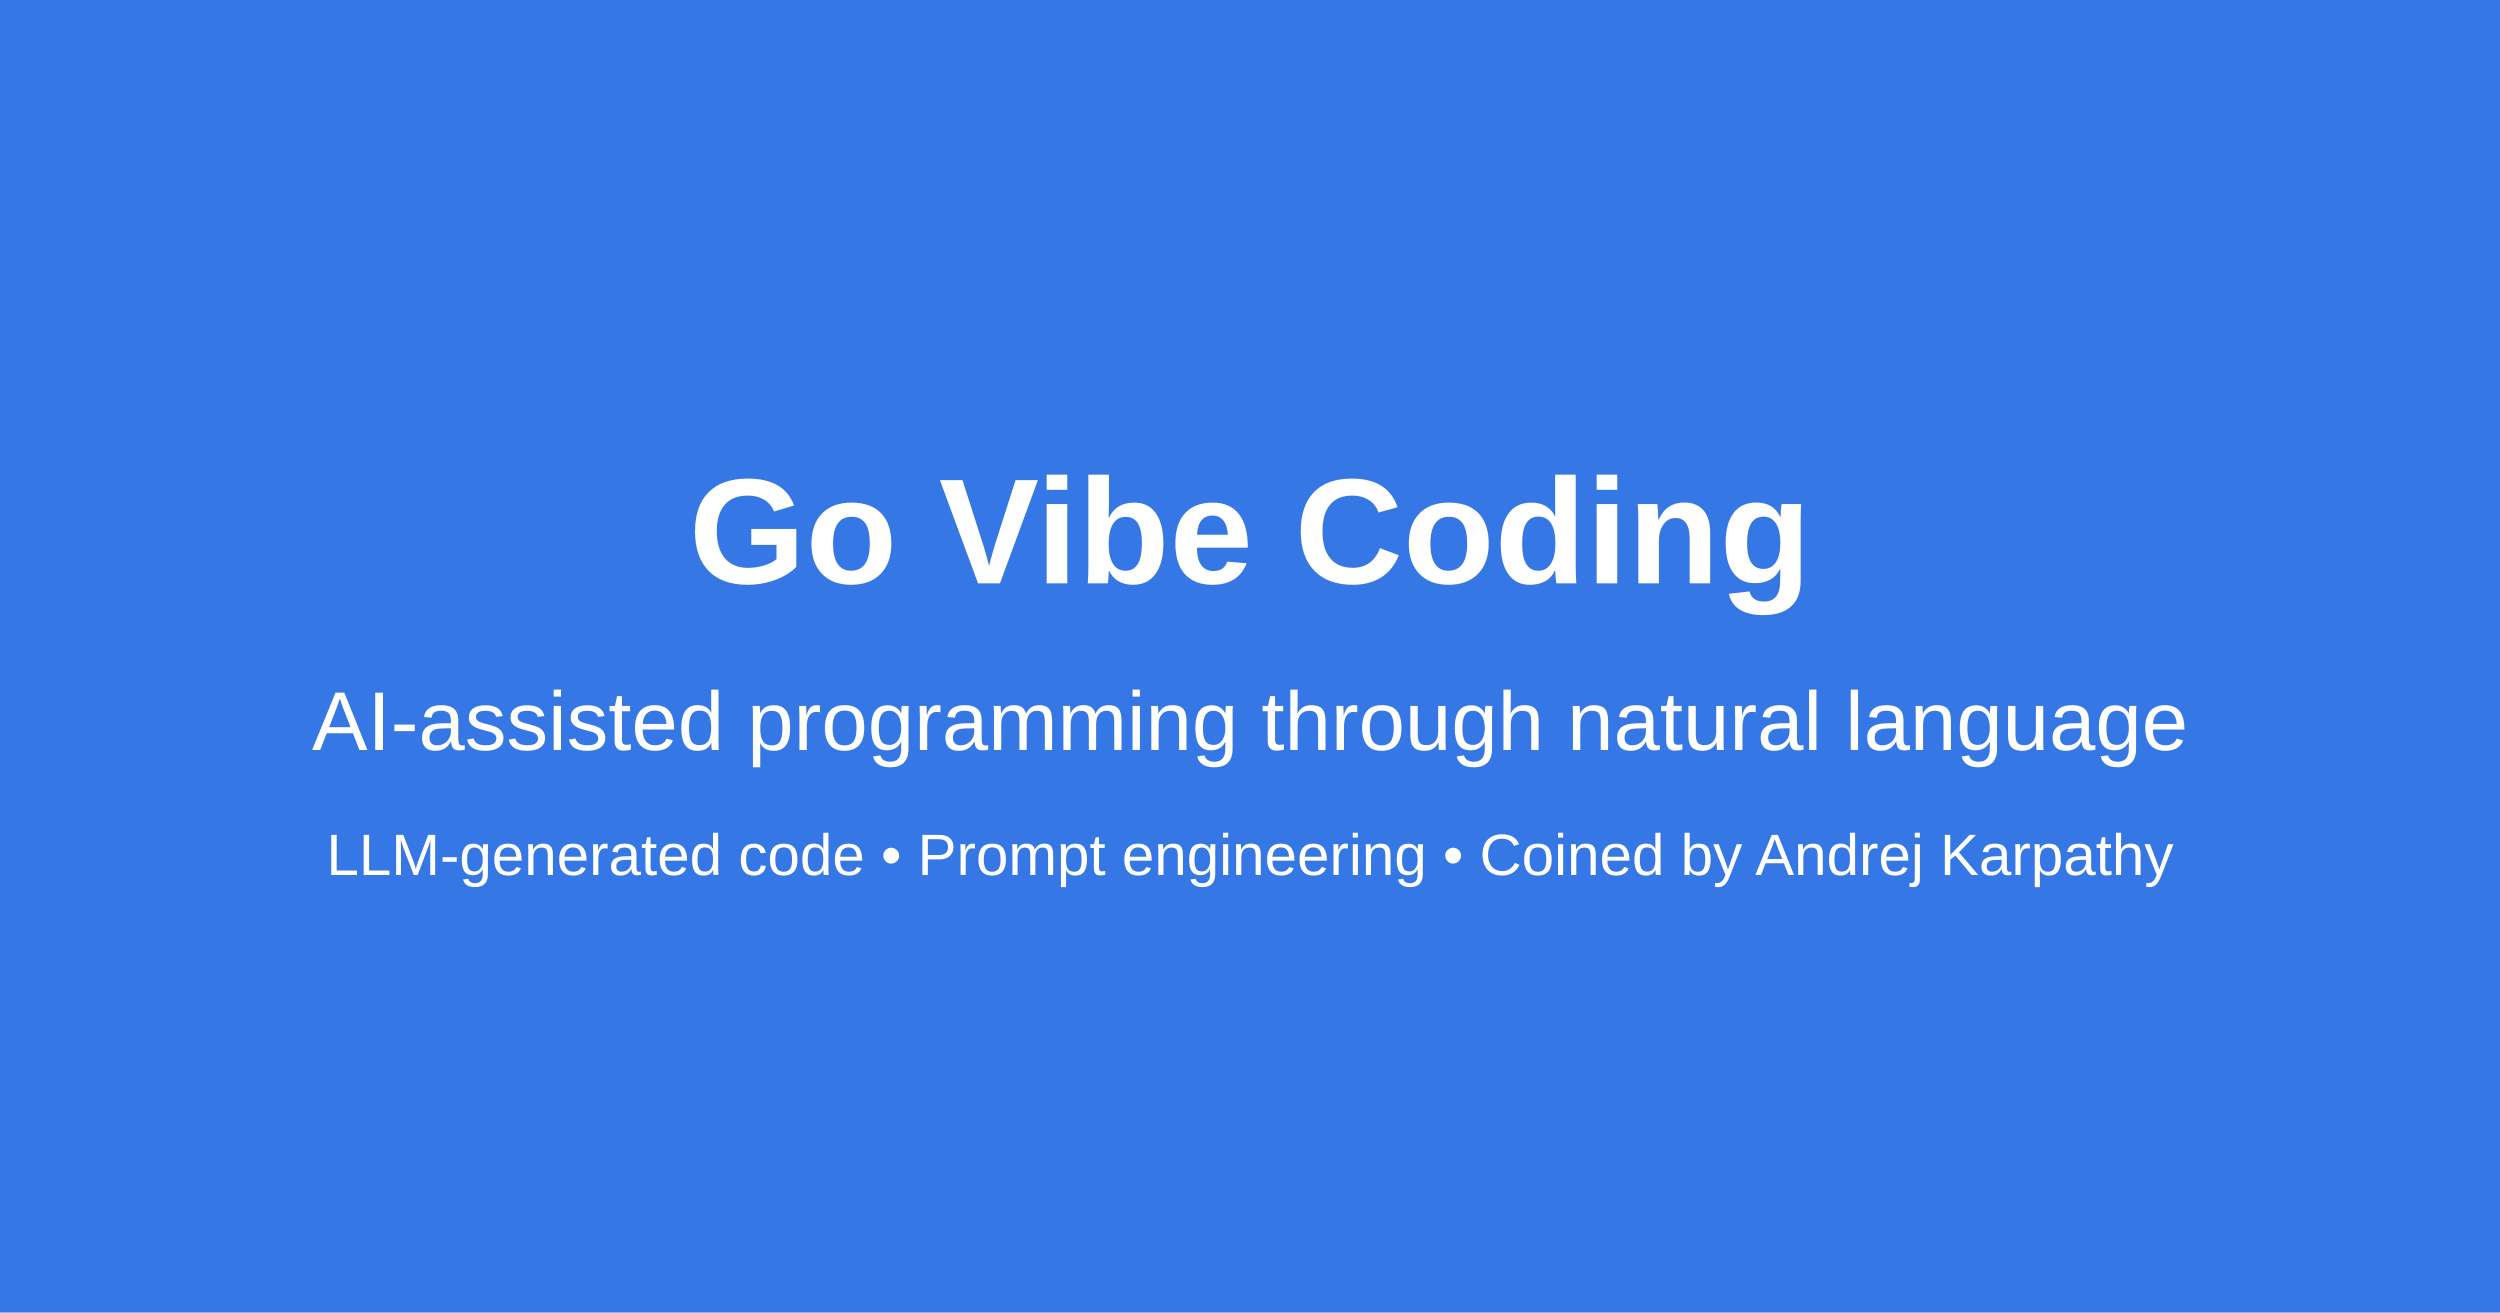
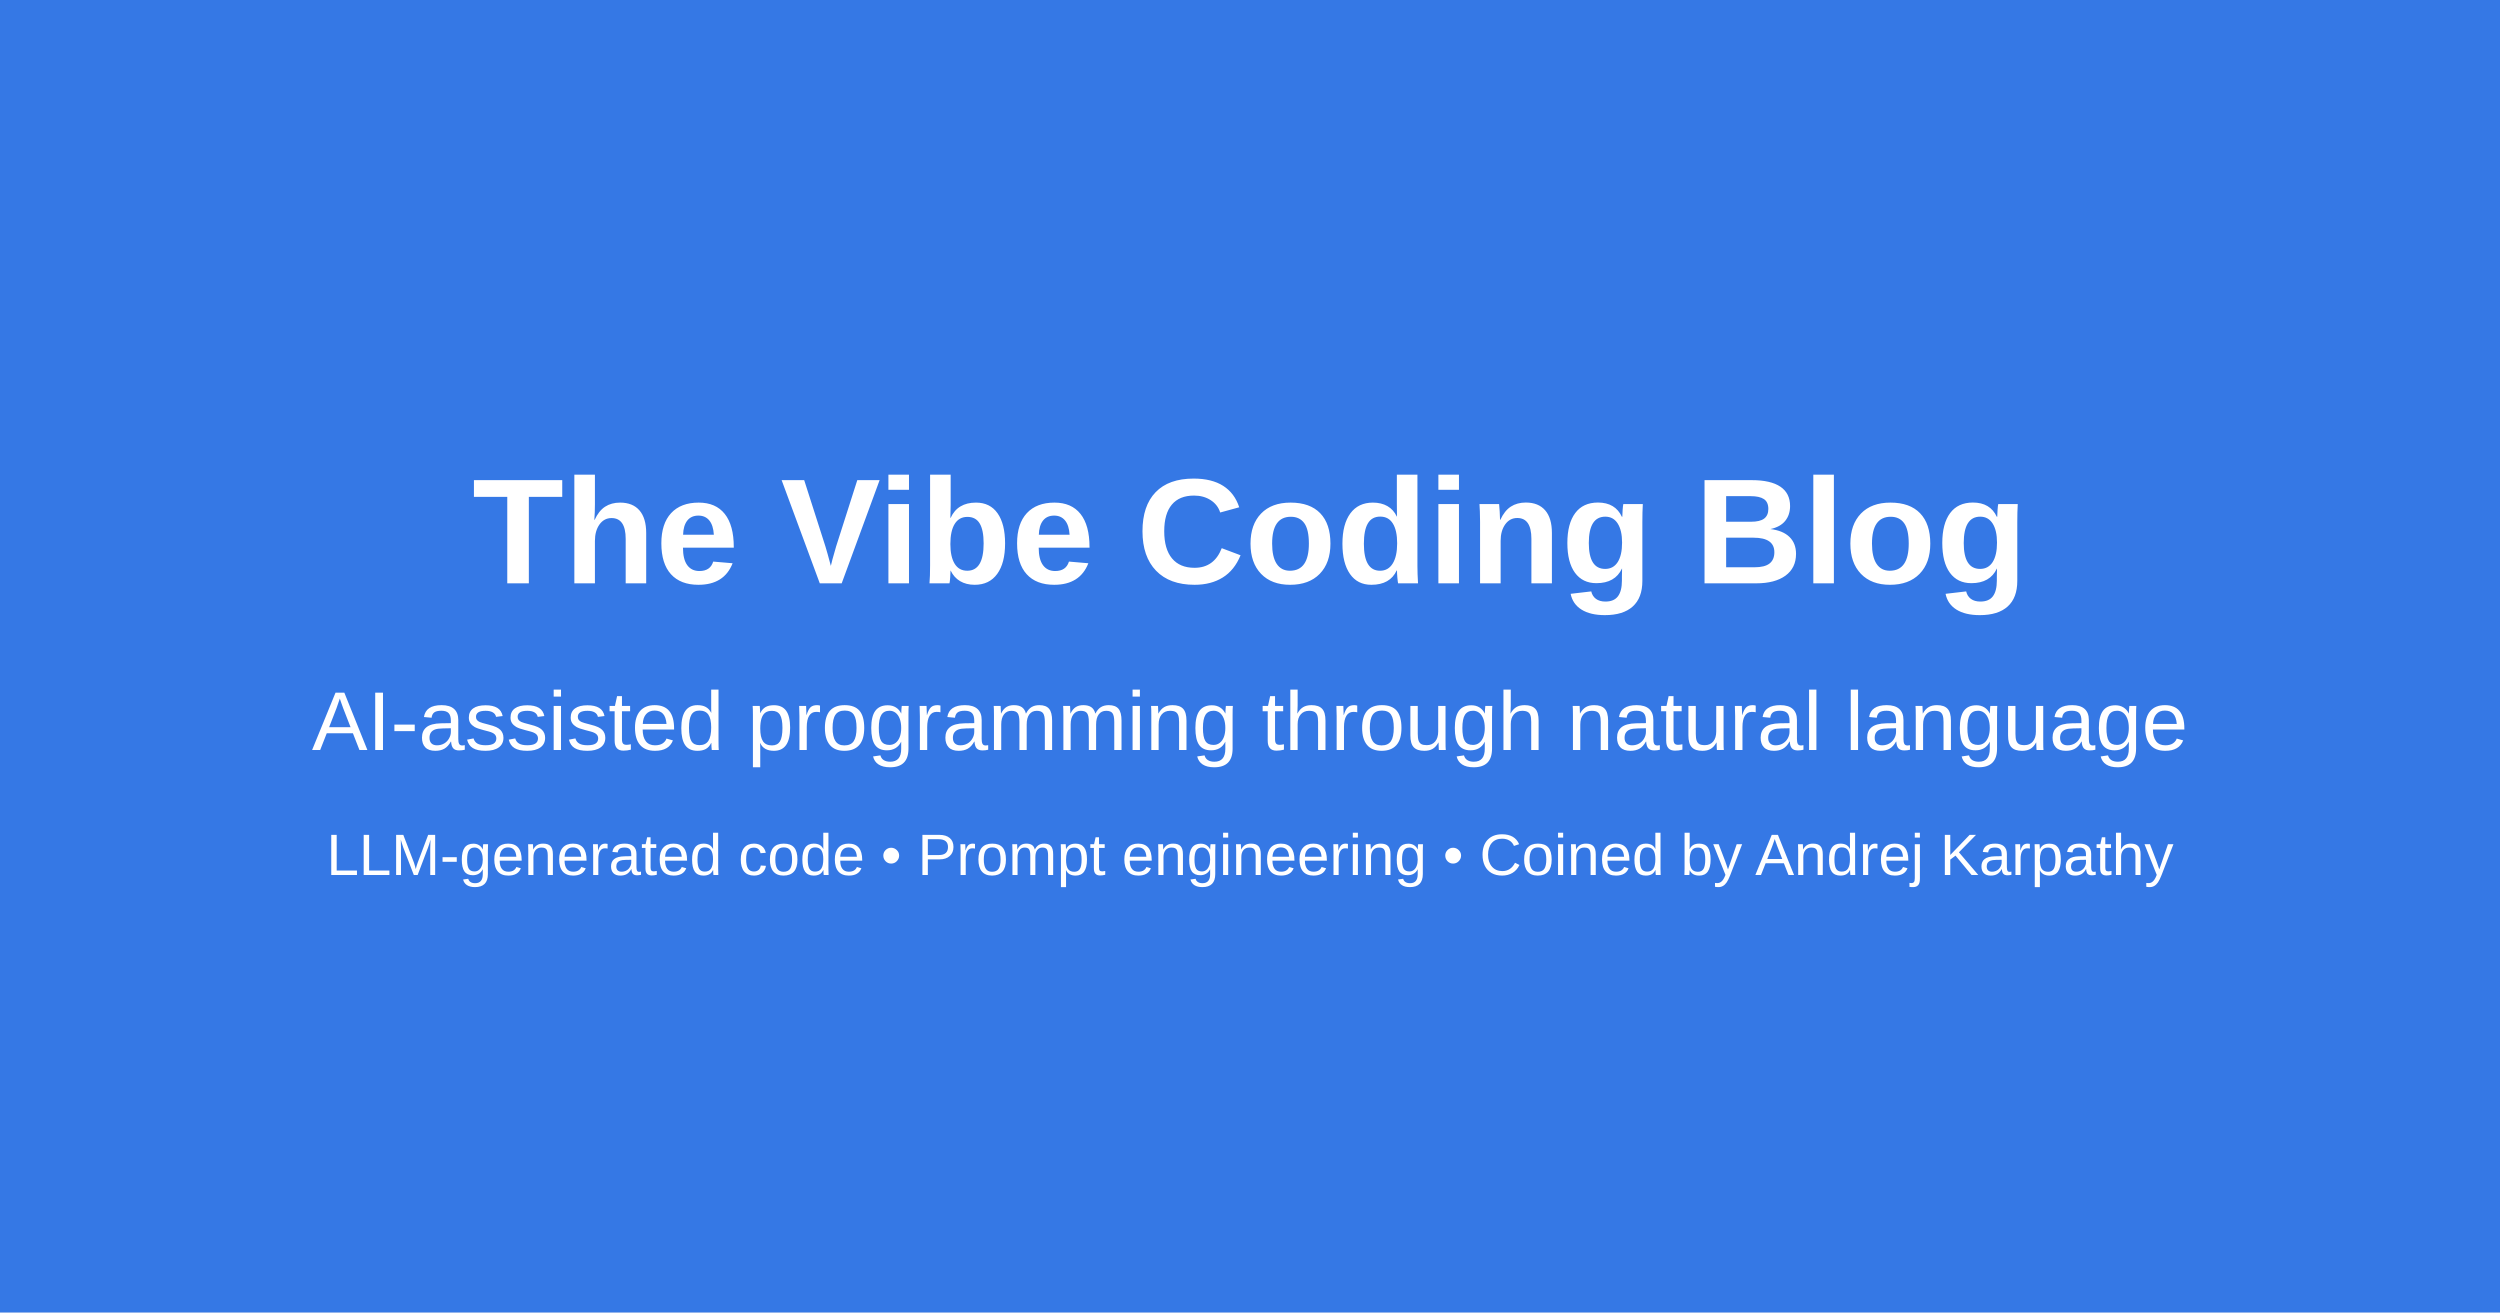
<svg xmlns="http://www.w3.org/2000/svg" width="1200" height="630" viewBox="0 0 1200 630">
  <rect width="1200" height="630" fill="#3578e5" />
  <text x="600" y="280" font-family="Arial, sans-serif" font-size="72" font-weight="bold" text-anchor="middle" fill="#ffffff">
-     Go Vibe Coding
+     The Vibe Coding Blog
  </text>
  <text x="600" y="360" font-family="Arial, sans-serif" font-size="40" text-anchor="middle" fill="#ffffff">
    AI-assisted programming through natural language
  </text>
  <text x="600" y="420" font-family="Arial, sans-serif" font-size="28" text-anchor="middle" fill="#ffffff">
    LLM-generated code • Prompt engineering • Coined by Andrej Karpathy
  </text>
</svg>
